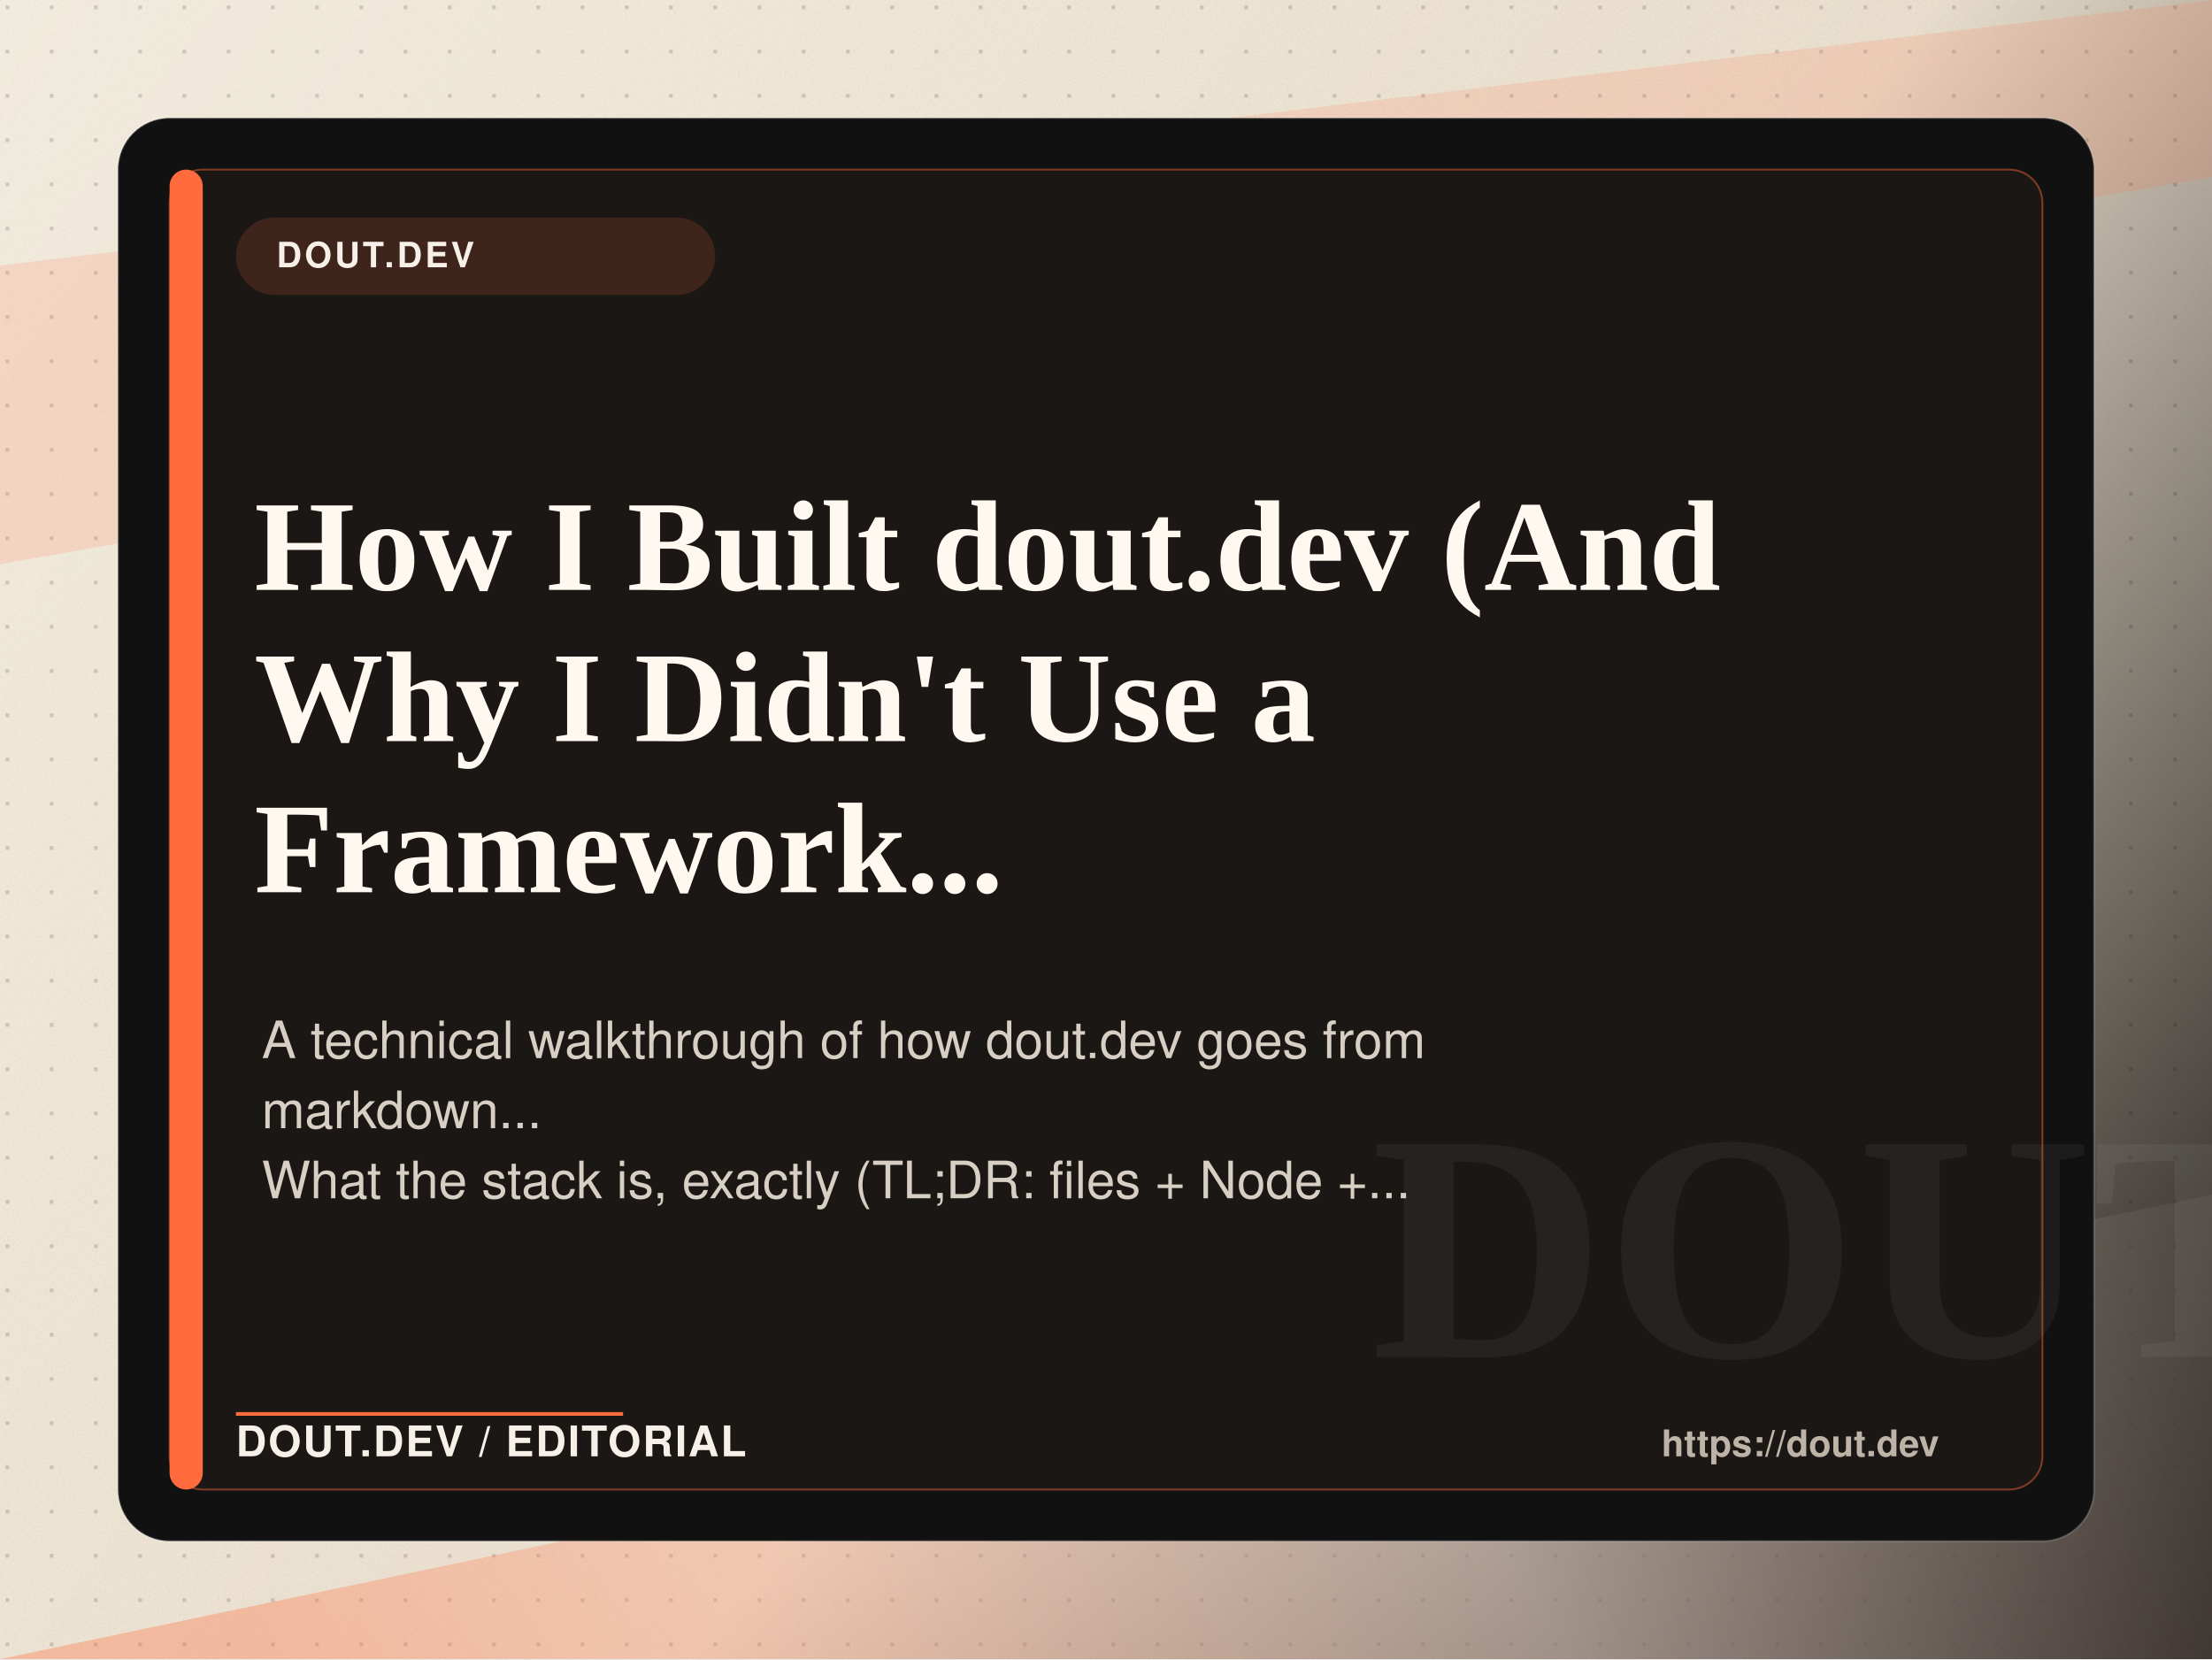
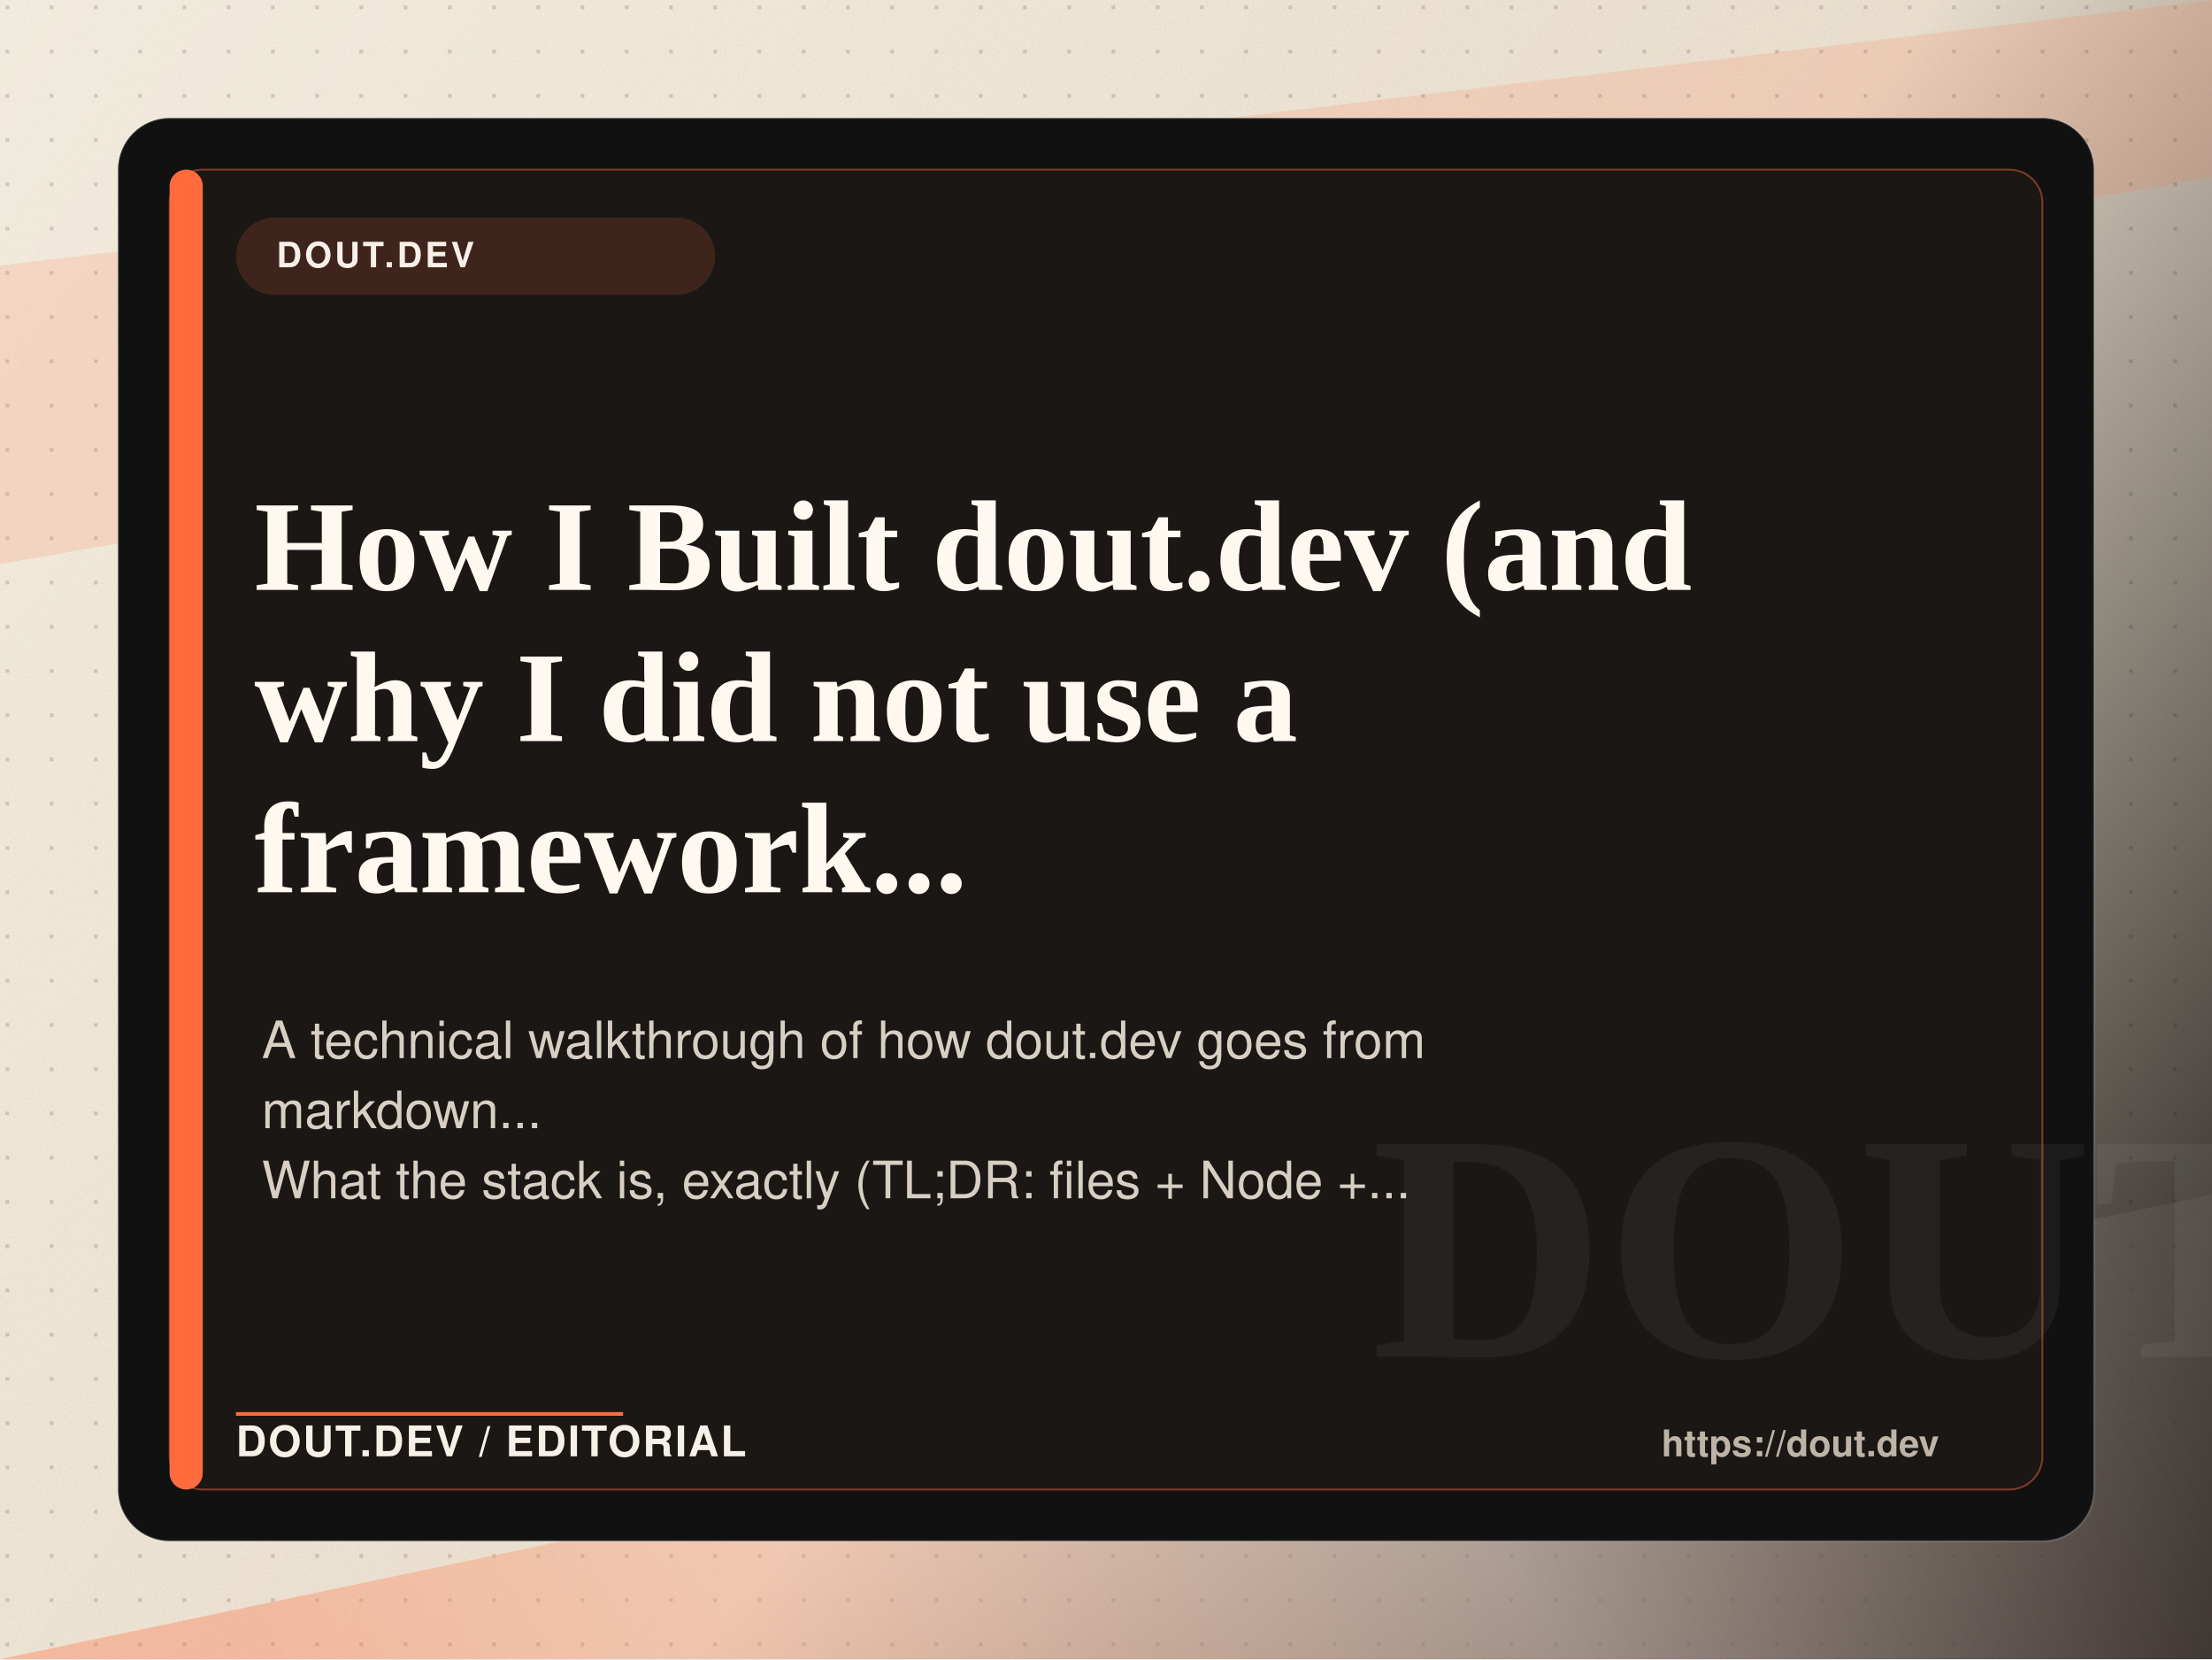
<svg xmlns="http://www.w3.org/2000/svg" width="1200" height="900" viewBox="0 0 1200 900" fill="none">
  <defs>
    <filter id="paperTexture" x="0" y="0" width="100%" height="100%" color-interpolation-filters="sRGB">
      <feTurbulence type="fractalNoise" baseFrequency="0.8" numOctaves="3" seed="17" result="noise" />
      <feColorMatrix in="noise" type="matrix" values="0 0 0 0 0.52 0 0 0 0 0.48 0 0 0 0 0.42 0 0 0 0.08 0" />
      <feBlend in="SourceGraphic" mode="multiply" />
    </filter>
    <linearGradient id="paper" x1="0" y1="0" x2="1200" y2="900" gradientUnits="userSpaceOnUse">
      <stop stop-color="#F6EFE2" />
      <stop offset="0.56" stop-color="#ECE2D1" />
      <stop offset="1" stop-color="#15110F" />
    </linearGradient>
    <linearGradient id="accentSweep" x1="72" y1="790" x2="1128" y2="120" gradientUnits="userSpaceOnUse">
      <stop stop-color="#ff6b3d" />
      <stop offset="0.48" stop-color="#ffe1d5" />
      <stop offset="1" stop-color="#111111" />
    </linearGradient>
    <pattern id="dotGrid" width="24" height="24" patternUnits="userSpaceOnUse">
      <rect x="3" y="3" width="2" height="2" fill="#16120F" fill-opacity="0.16" />
    </pattern>
  </defs>
  <rect width="1200" height="900" fill="url(#paper)" filter="url(#paperTexture)" />
  <rect width="1200" height="900" fill="url(#dotGrid)" />
  <path d="M0 900 L1200 648 L1200 900 Z" fill="url(#accentSweep)" opacity="0.34" />
  <path d="M0 144 L1200 0 L1200 96 L0 306 Z" fill="#ff6b3d" opacity="0.16" />
  <rect x="64" y="64" width="1072" height="772" rx="28" fill="#111111" stroke="#FFFFFF" stroke-opacity="0.18" />
  <rect x="92" y="92" width="1016" height="716" rx="18" fill="#1A1714" stroke="#ff6b3d" stroke-opacity="0.45" />
  <rect x="92" y="92" width="18" height="716" rx="9" fill="#ff6b3d" />
  <rect x="128" y="118" width="260" height="42" rx="21" ry="21" fill="#ff6b3d" fill-opacity="0.16" />
  <text x="150" y="145" fill="#F7F0E8" font-family="Avenir Next, Segoe UI, Helvetica, Arial, sans-serif" font-size="19" font-weight="800" letter-spacing="0.08em">DOUT.DEV</text>
  <text x="998" y="736" text-anchor="middle" fill="#FFFFFF" fill-opacity="0.05" font-family="Georgia, Times New Roman, serif" font-size="176" font-weight="700" letter-spacing="0">DOUT</text>
  <text x="138" y="320" fill="#FFF8F0" font-family="Georgia, Times New Roman, serif" font-size="70" font-weight="700" letter-spacing="0">
-     <tspan x="138" dy="0">How I Built dout.dev (And</tspan>
-     <tspan x="138" dy="82">Why I Didn't Use a</tspan>
-     <tspan x="138" dy="82">Framework...</tspan>
+     <tspan x="138" dy="0">How I Built dout.dev (and</tspan>
+     <tspan x="138" dy="82">why I did not use a</tspan>
+     <tspan x="138" dy="82">framework...</tspan>
  </text>
  <text x="142" y="574" fill="#D7CFC4" font-family="Avenir Next, Segoe UI, Helvetica, Arial, sans-serif" font-size="28" font-weight="500" letter-spacing="0">
    <tspan x="142" dy="0">A technical walkthrough of how dout.dev goes from</tspan>
    <tspan x="142" dy="38">markdown...</tspan>
    <tspan x="142" dy="38">What the stack is, exactly (TL;DR: files + Node +...</tspan>
  </text>
  <rect x="128" y="766" width="210" height="2" fill="#ff6b3d" />
  <text x="128" y="790" fill="#F7F0E8" font-family="Avenir Next, Segoe UI, Helvetica, Arial, sans-serif" font-size="23" font-weight="800" letter-spacing="0.04em">DOUT.DEV / EDITORIAL</text>
  <text x="1052" y="790" text-anchor="end" fill="#BDB3A7" font-family="Avenir Next, Segoe UI, Helvetica, Arial, sans-serif" font-size="20" font-weight="600" letter-spacing="0">https://dout.dev</text>
</svg>
